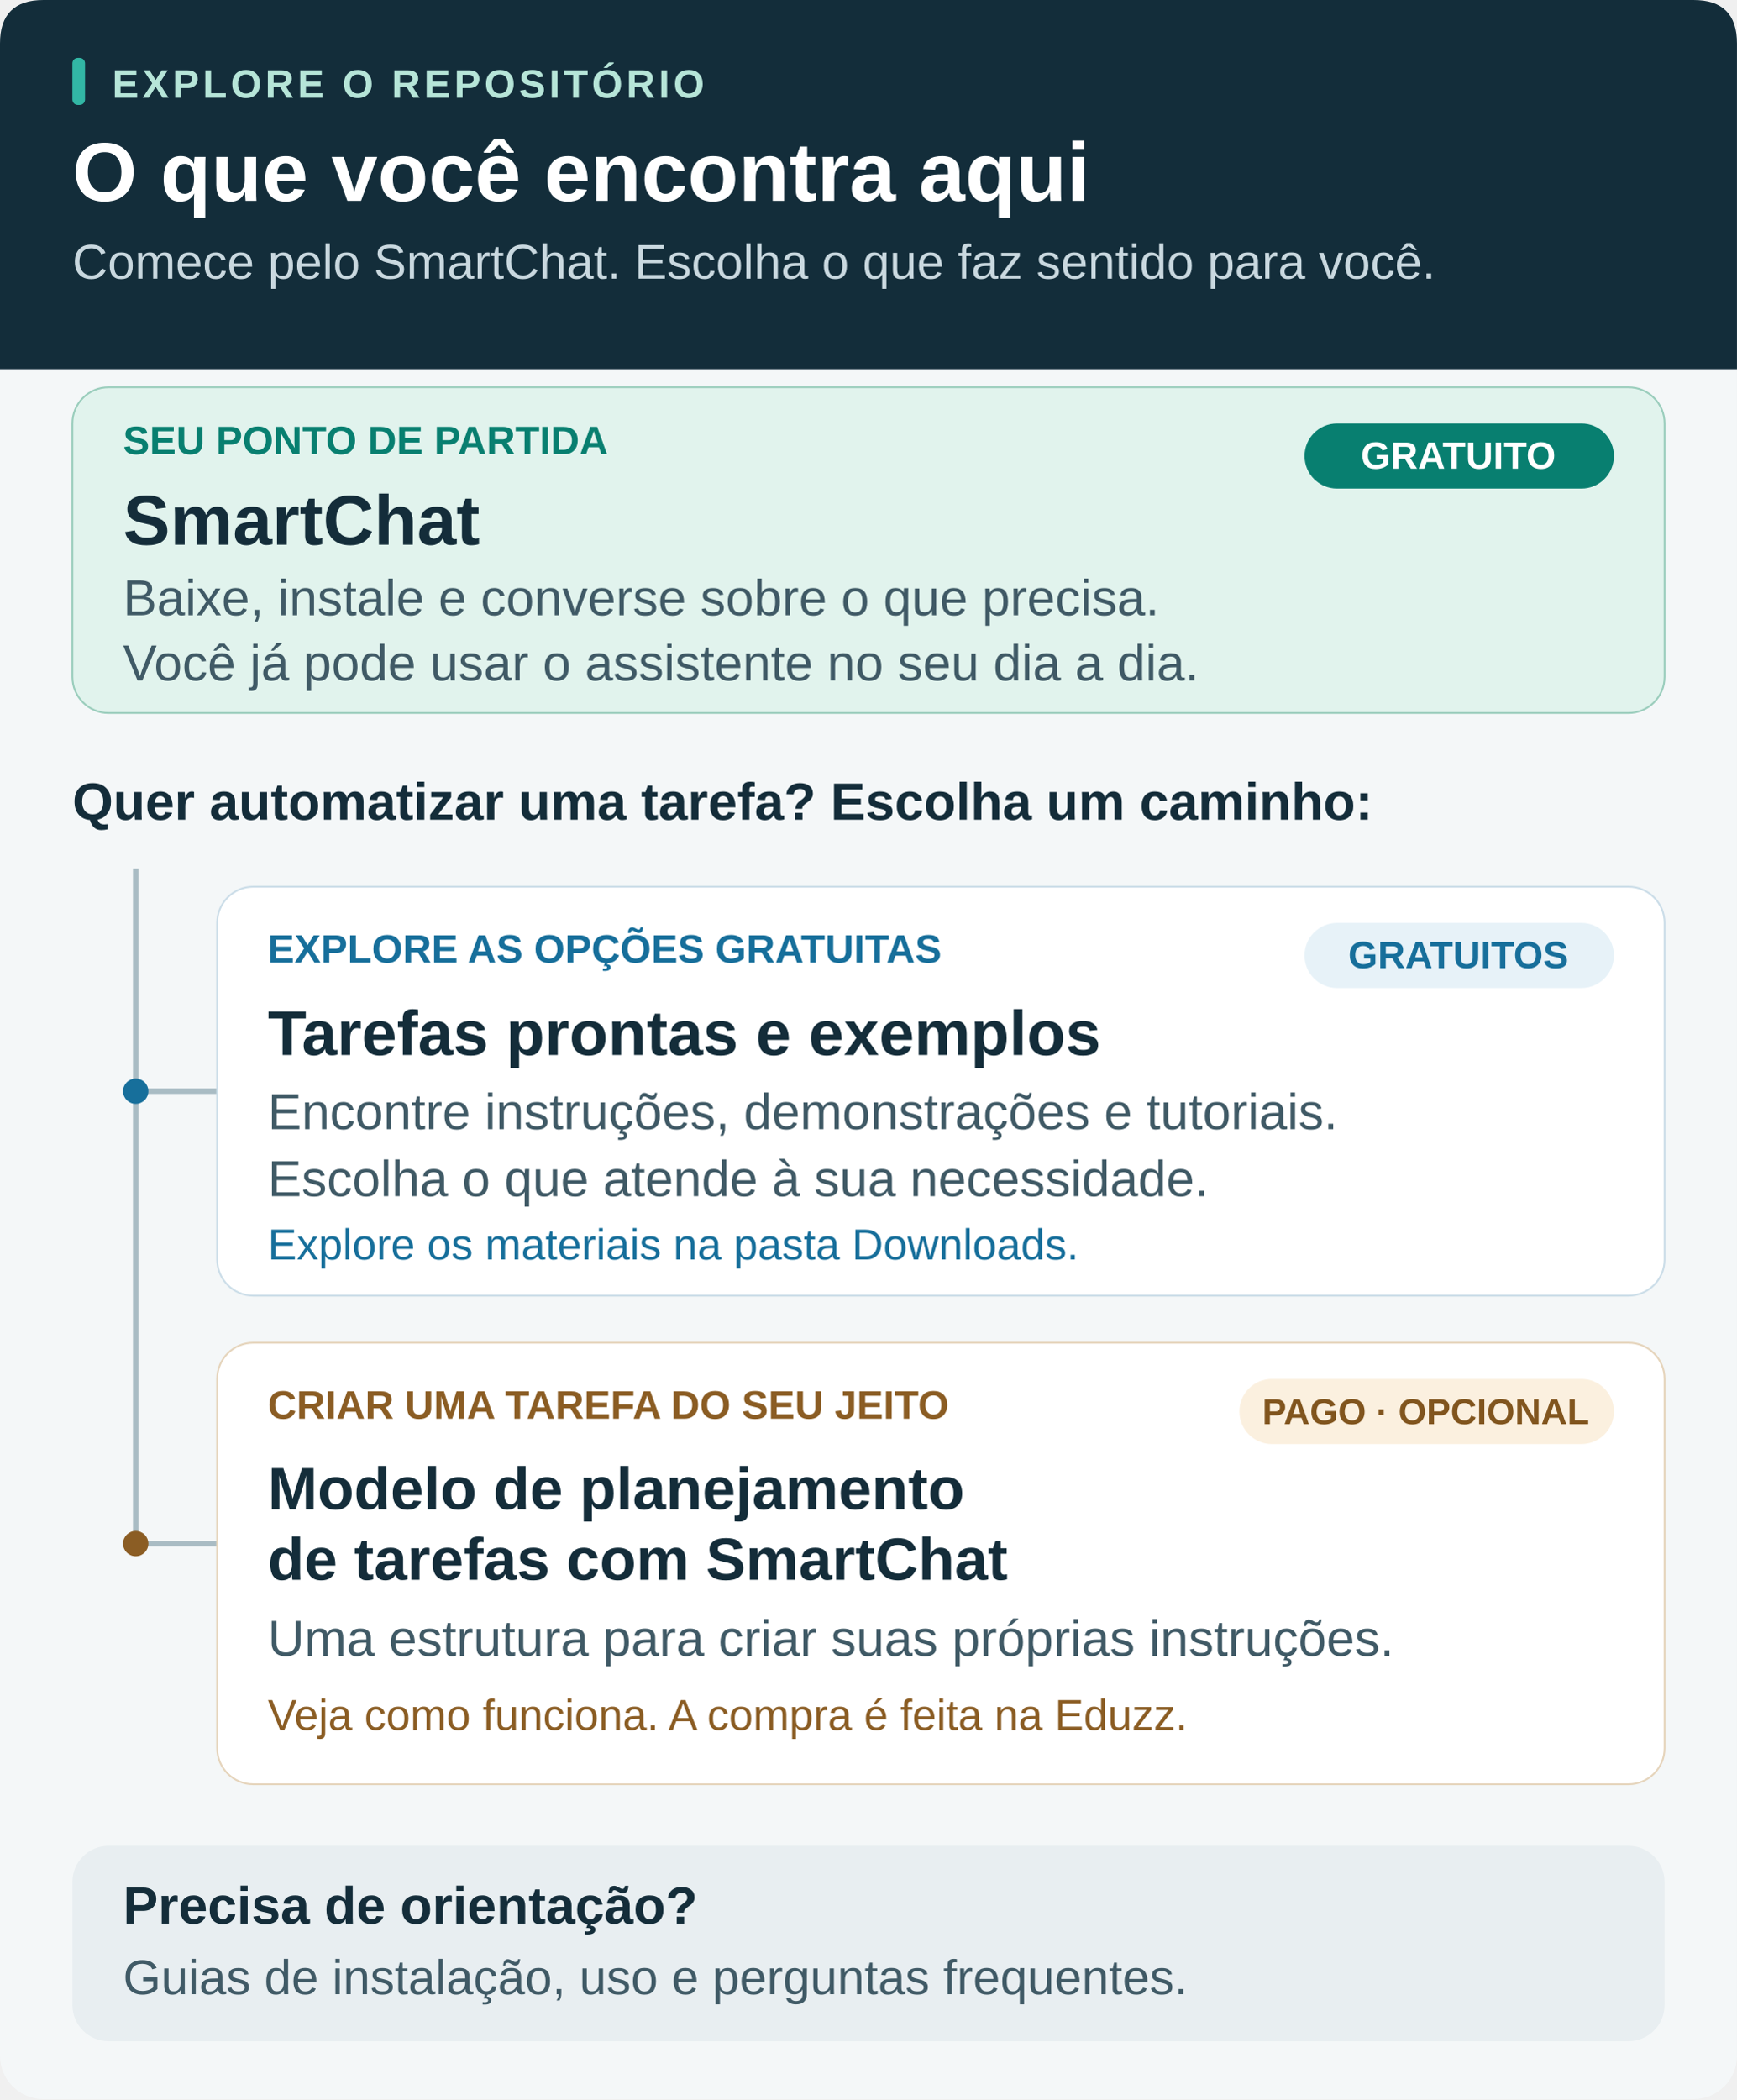
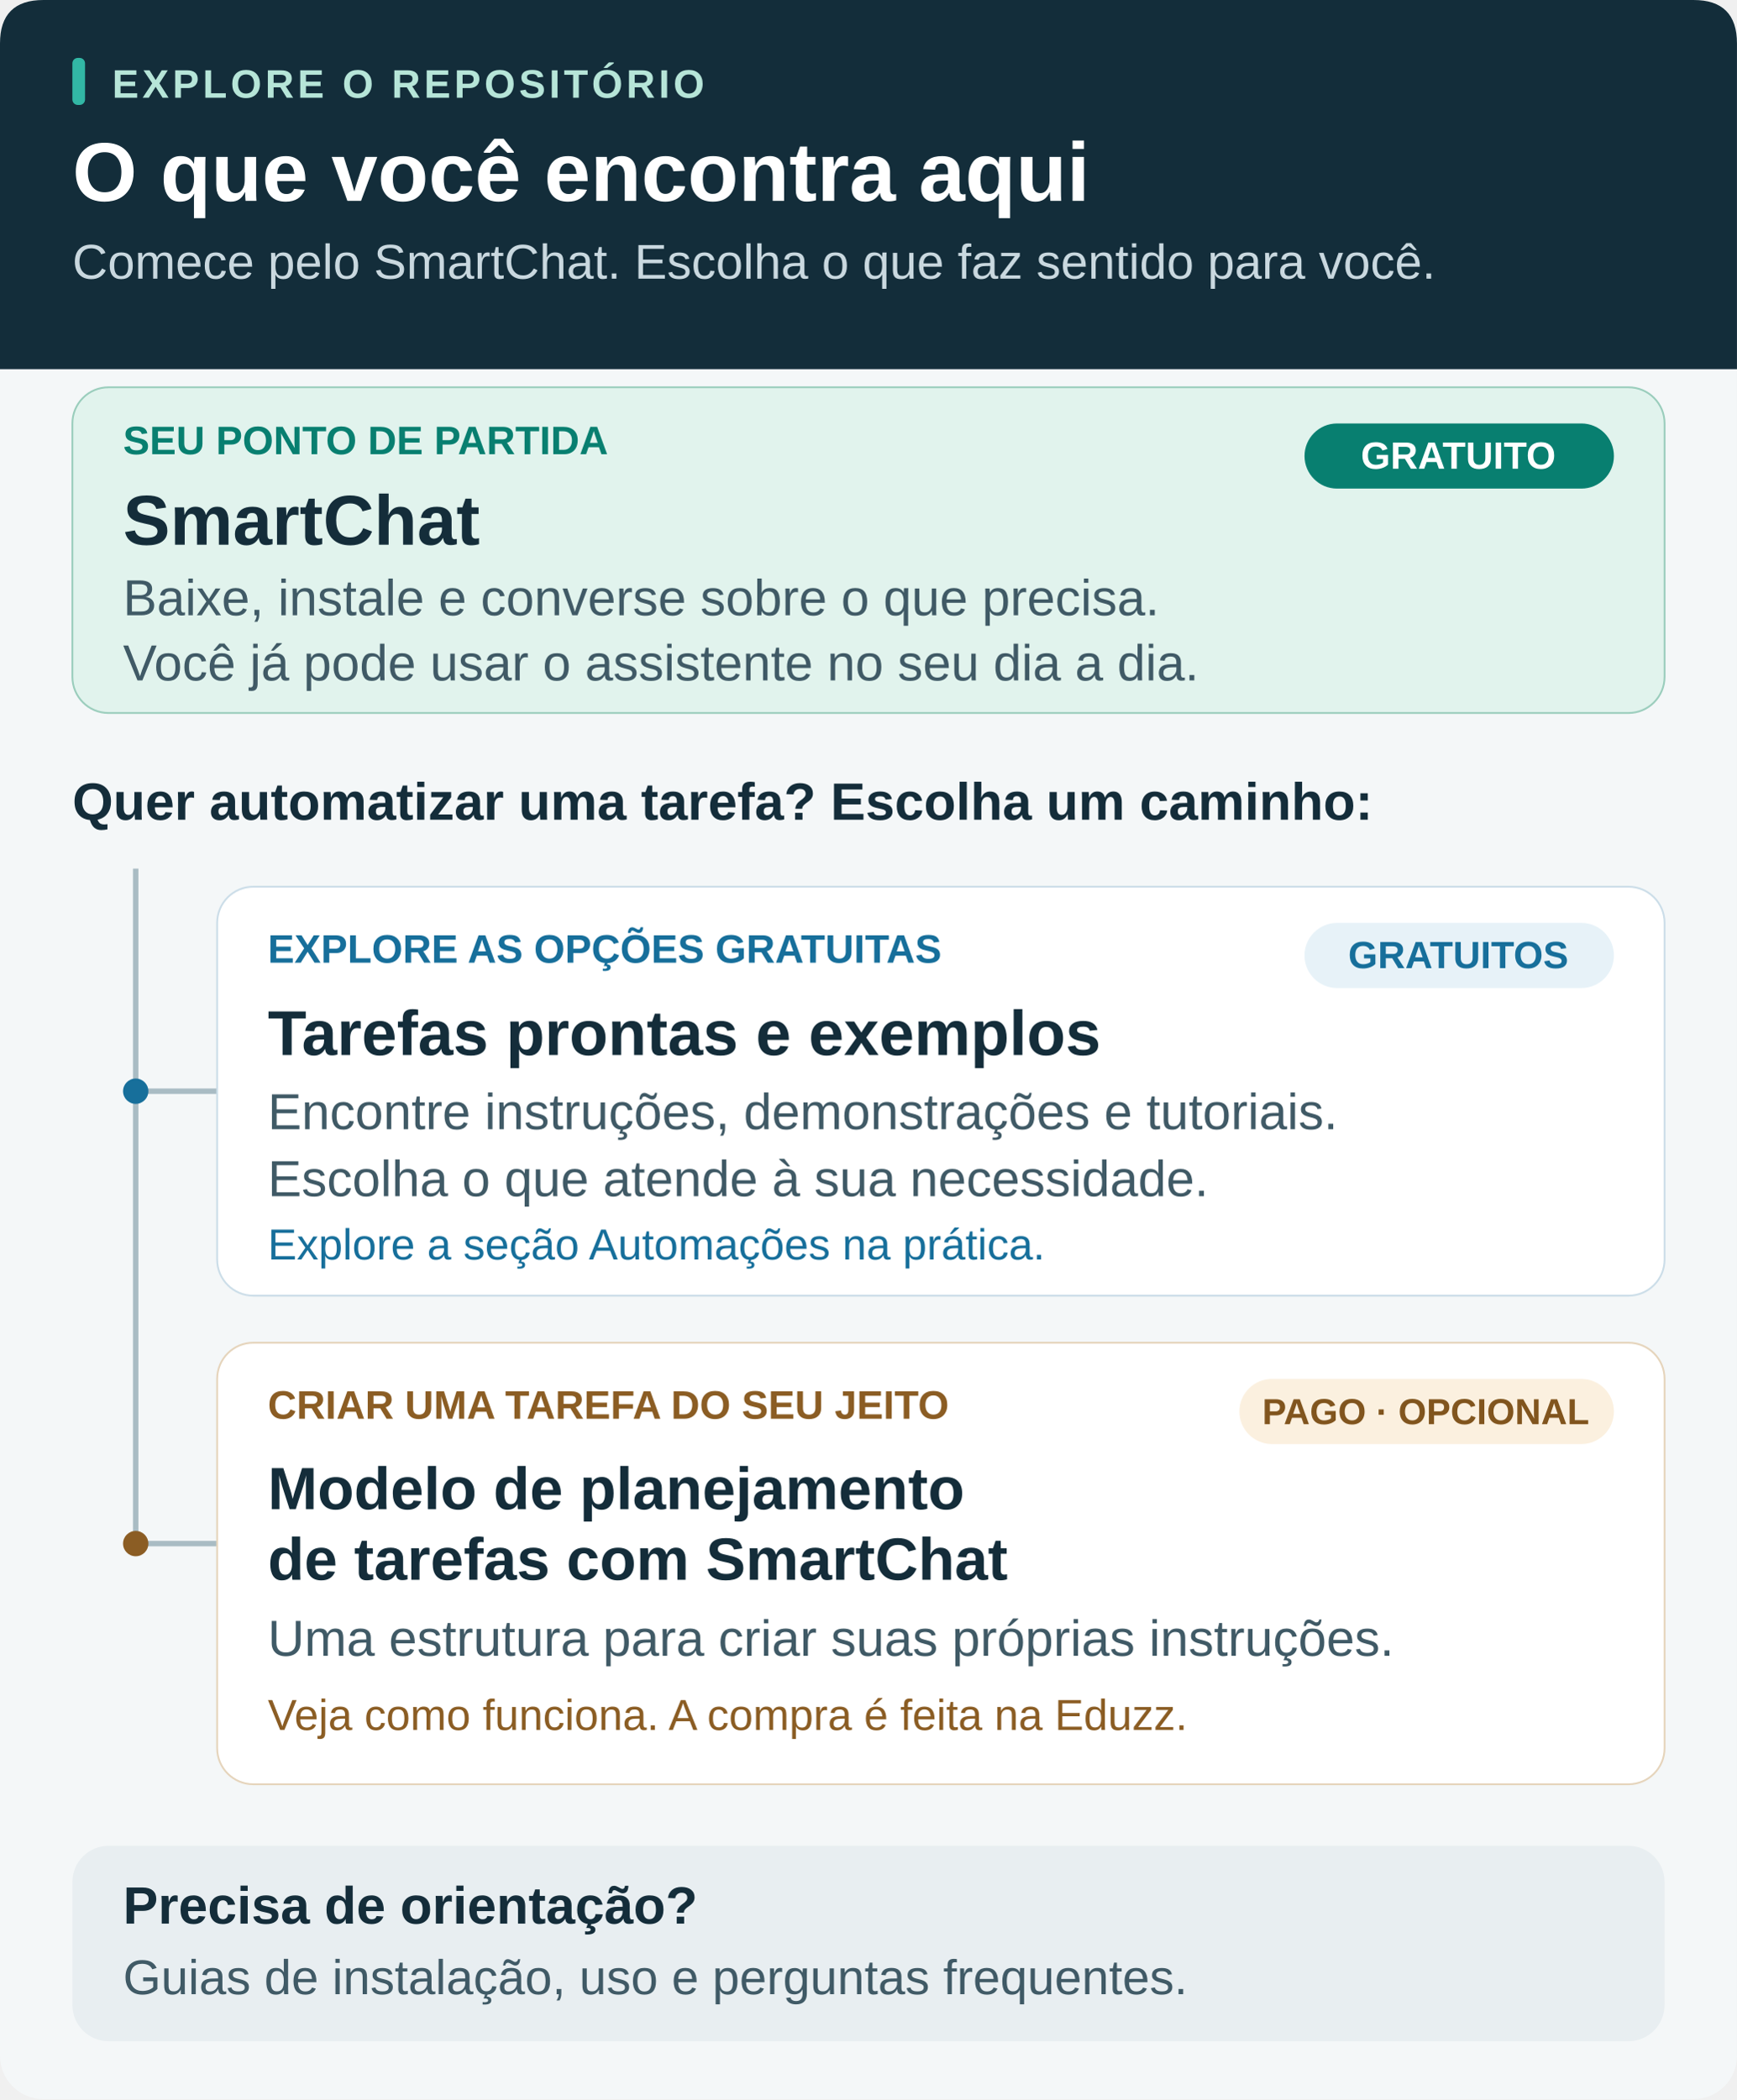
<svg xmlns="http://www.w3.org/2000/svg" width="960" height="1160" viewBox="0 0 960 1160" role="img" aria-labelledby="title desc">
  <rect width="960" height="1160" rx="24" fill="#F4F7F8" />
  <path d="M24 0h912q24 0 24 24v180H0V24Q0 0 24 0" fill="#132D3A" />
  <g font-family="Segoe UI, Arial, sans-serif">
    <rect x="40" y="32" width="7" height="26" rx="3" fill="#32B7A5" />
    <text x="62" y="54" font-size="22" font-weight="600" letter-spacing="2" fill="#B6E5D8">EXPLORE O REPOSITÓRIO</text>
    <text x="40" y="111" font-size="46" font-weight="700" fill="white">O que você encontra aqui</text>
    <text x="40" y="154" font-size="27" fill="#C9D8DF">Comece pelo SmartChat. Escolha o que faz sentido para você.</text>
    <rect x="40" y="214" width="880" height="180" rx="20" fill="#E1F3ED" stroke="#9ACDBC" />
    <text x="68" y="251" font-size="22" font-weight="700" fill="#087F70">SEU PONTO DE PARTIDA</text>
    <rect x="721" y="234" width="171" height="36" rx="18" fill="#087F70" />
    <text x="806" y="259" text-anchor="middle" font-size="21" font-weight="700" fill="white">GRATUITO</text>
    <text x="68" y="301" font-size="39" font-weight="700" fill="#142D3A">SmartChat</text>
    <text x="68" y="340" font-size="28" fill="#405A66">Baixe, instale e converse sobre o que precisa.</text>
    <text x="68" y="376" font-size="28" fill="#405A66">Você já pode usar o assistente no seu dia a dia.</text>
    <text x="40" y="453" font-size="29" font-weight="700" fill="#142D3A">Quer automatizar uma tarefa? Escolha um caminho:</text>
    <path d="M75 480v373M75 603h45M75 853h45" fill="none" stroke="#A9BCC4" stroke-width="3" />
    <circle cx="75" cy="603" r="7" fill="#176F9B" />
    <circle cx="75" cy="853" r="7" fill="#8B5D24" />
    <rect x="120" y="490" width="800" height="226" rx="20" fill="white" stroke="#CBDDE8" />
    <text x="148" y="532" font-size="22" font-weight="700" fill="#176F9B">EXPLORE AS OPÇÕES GRATUITAS</text>
    <rect x="721" y="510" width="171" height="36" rx="18" fill="#E7F2F8" />
    <text x="806" y="535" text-anchor="middle" font-size="21" font-weight="700" fill="#176F9B">GRATUITOS</text>
    <text x="148" y="583" font-size="35" font-weight="700" fill="#142D3A">Tarefas prontas e exemplos</text>
    <text x="148" y="624" font-size="28" fill="#405A66">Encontre instruções, demonstrações e tutoriais.</text>
    <text x="148" y="661" font-size="28" fill="#405A66">Escolha o que atende à sua necessidade.</text>
-     <text x="148" y="696" font-size="24" fill="#176F9B">Explore os materiais na pasta Downloads.</text>
+     <text x="148" y="696" font-size="24" fill="#176F9B">Explore a seção Automações na prática.</text>
    <rect x="120" y="742" width="800" height="244" rx="20" fill="white" stroke="#E5D4BB" />
    <text x="148" y="784" font-size="22" font-weight="700" fill="#8B5D24">CRIAR UMA TAREFA DO SEU JEITO</text>
    <rect x="685" y="762" width="207" height="36" rx="18" fill="#FBF0DF" />
    <text x="788" y="787" text-anchor="middle" font-size="20" font-weight="700" fill="#81551E">PAGO · OPCIONAL</text>
    <text x="148" y="834" font-size="33" font-weight="700" fill="#142D3A">Modelo de planejamento</text>
    <text x="148" y="873" font-size="33" font-weight="700" fill="#142D3A">de tarefas com SmartChat</text>
    <text x="148" y="915" font-size="28" fill="#405A66">Uma estrutura para criar suas próprias instruções.</text>
    <text x="148" y="956" font-size="24" fill="#8B5D24">Veja como funciona. A compra é feita na Eduzz.</text>
    <rect x="40" y="1020" width="880" height="108" rx="20" fill="#E8EEF1" />
    <text x="68" y="1063" font-size="29" font-weight="700" fill="#142D3A">Precisa de orientação?</text>
    <text x="68" y="1102" font-size="27" fill="#405A66">Guias de instalação, uso e perguntas frequentes.</text>
  </g>
</svg>
